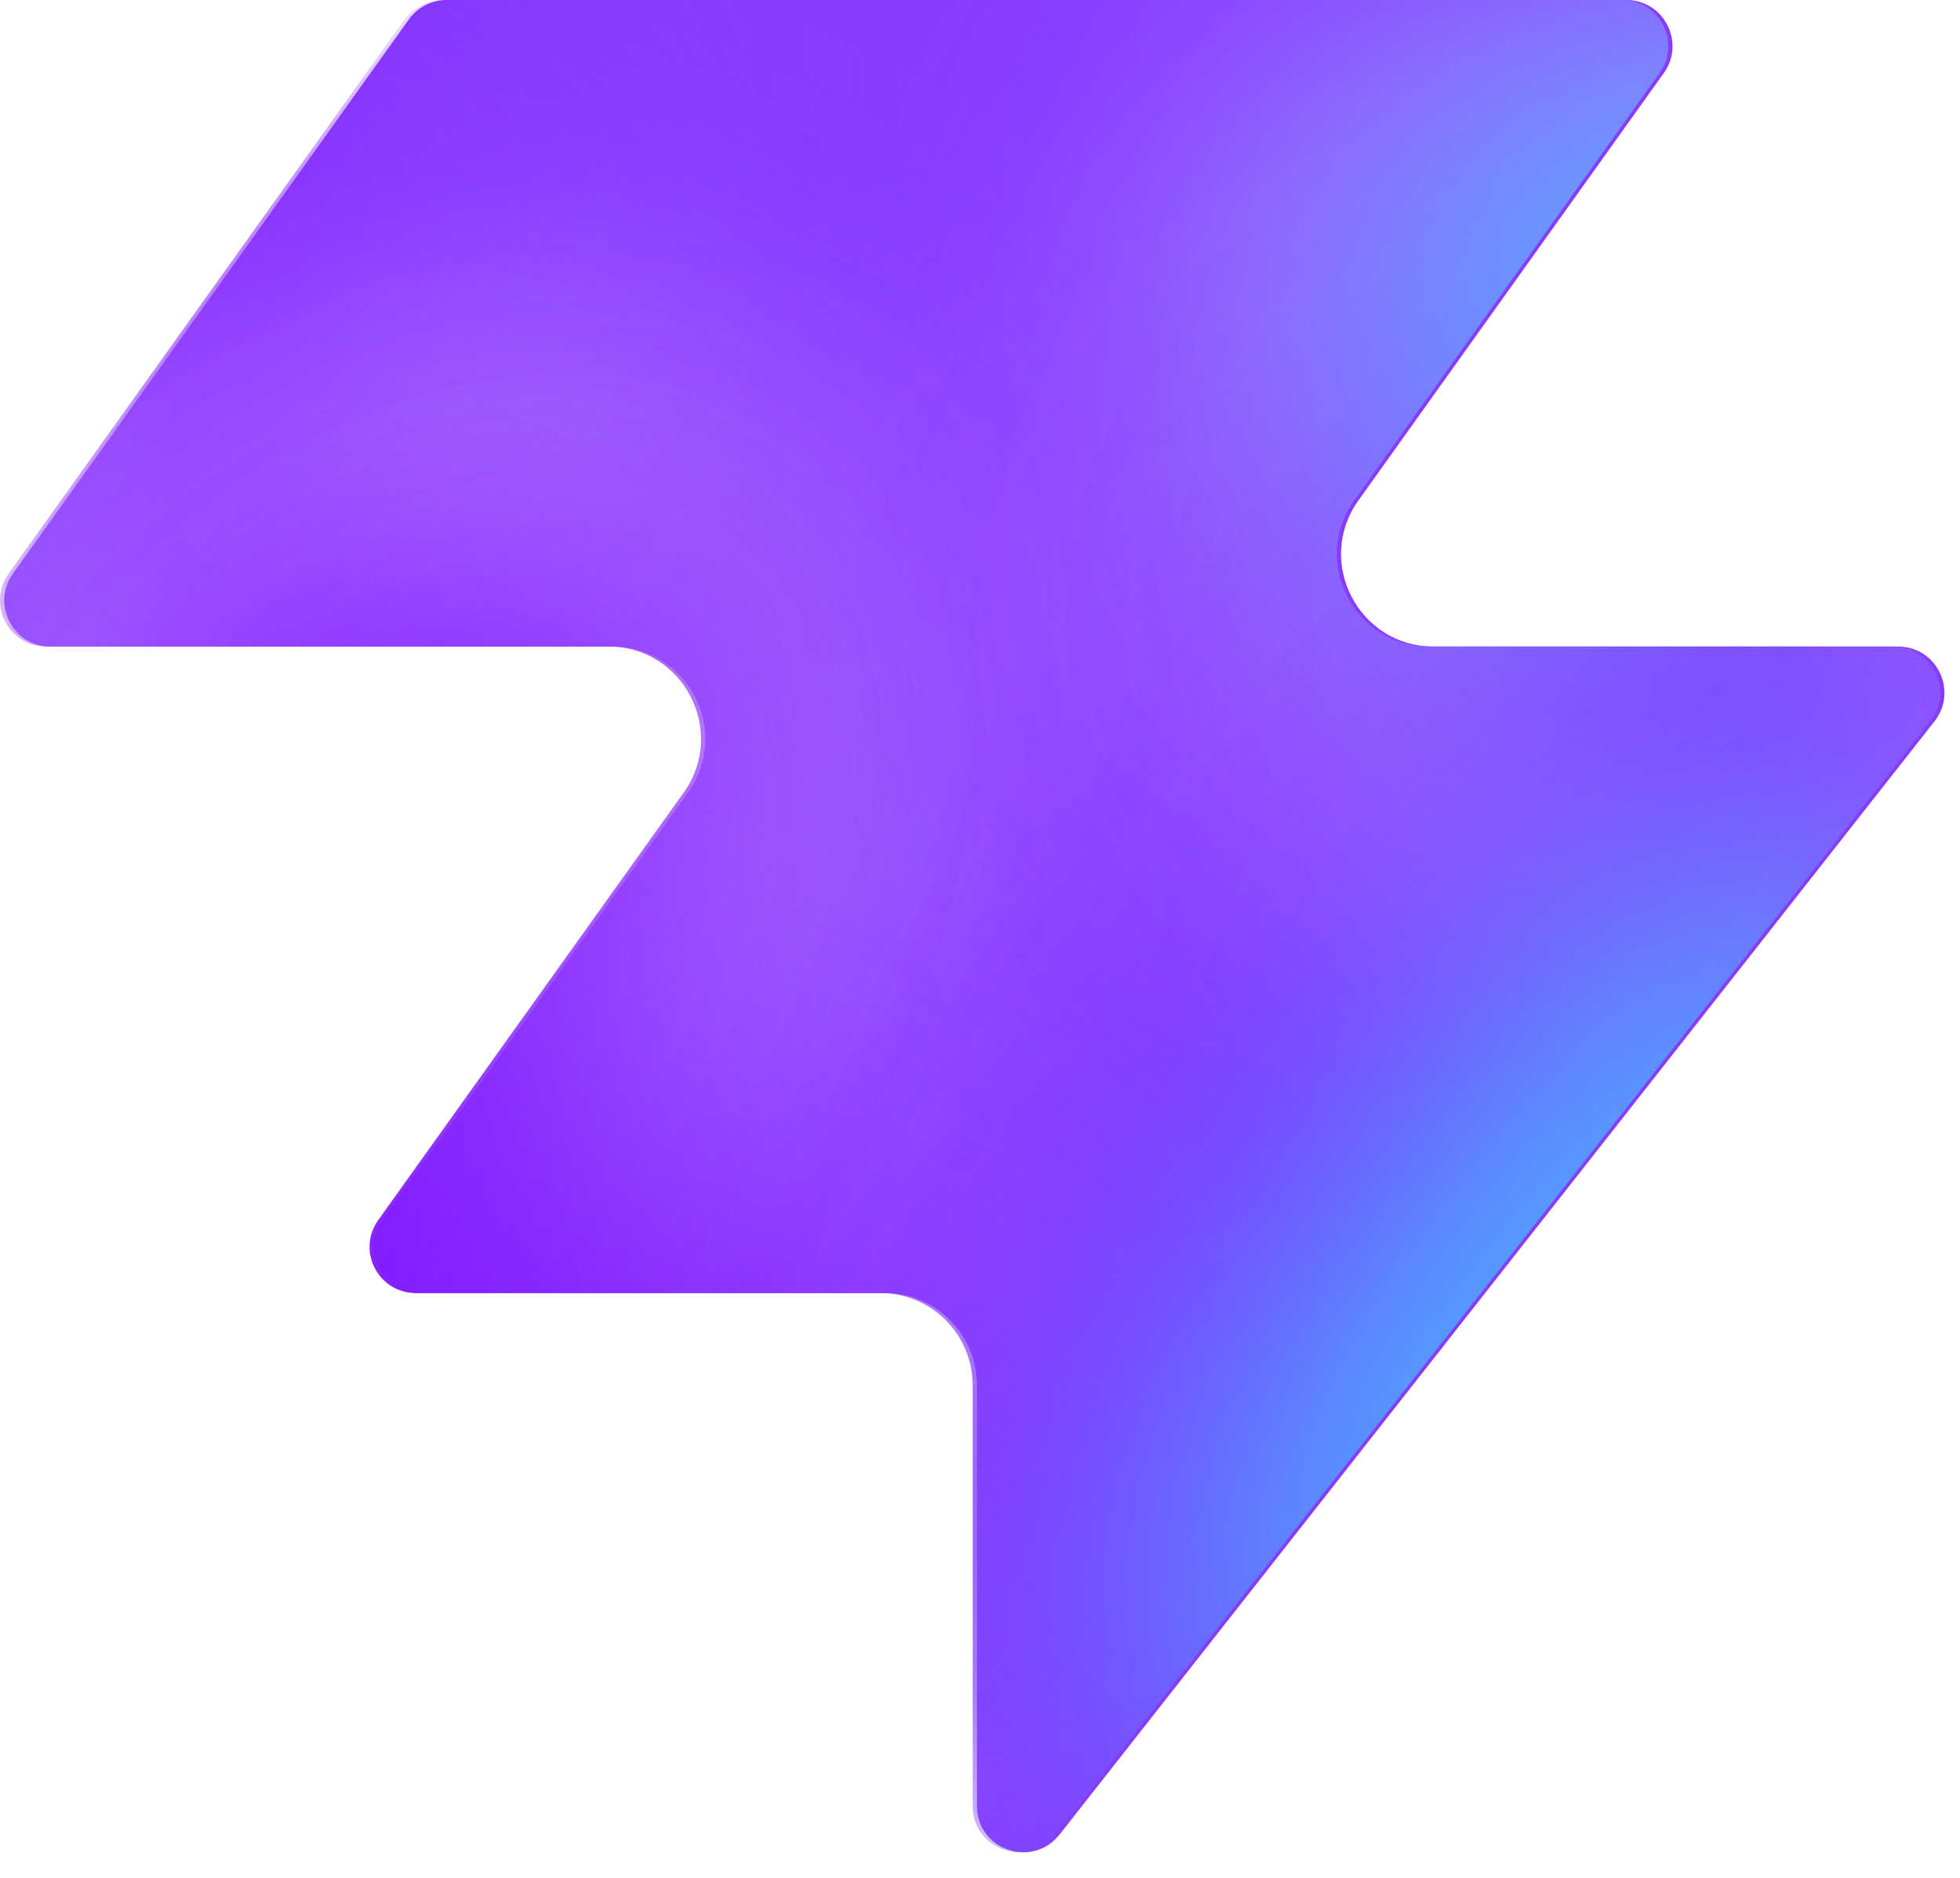
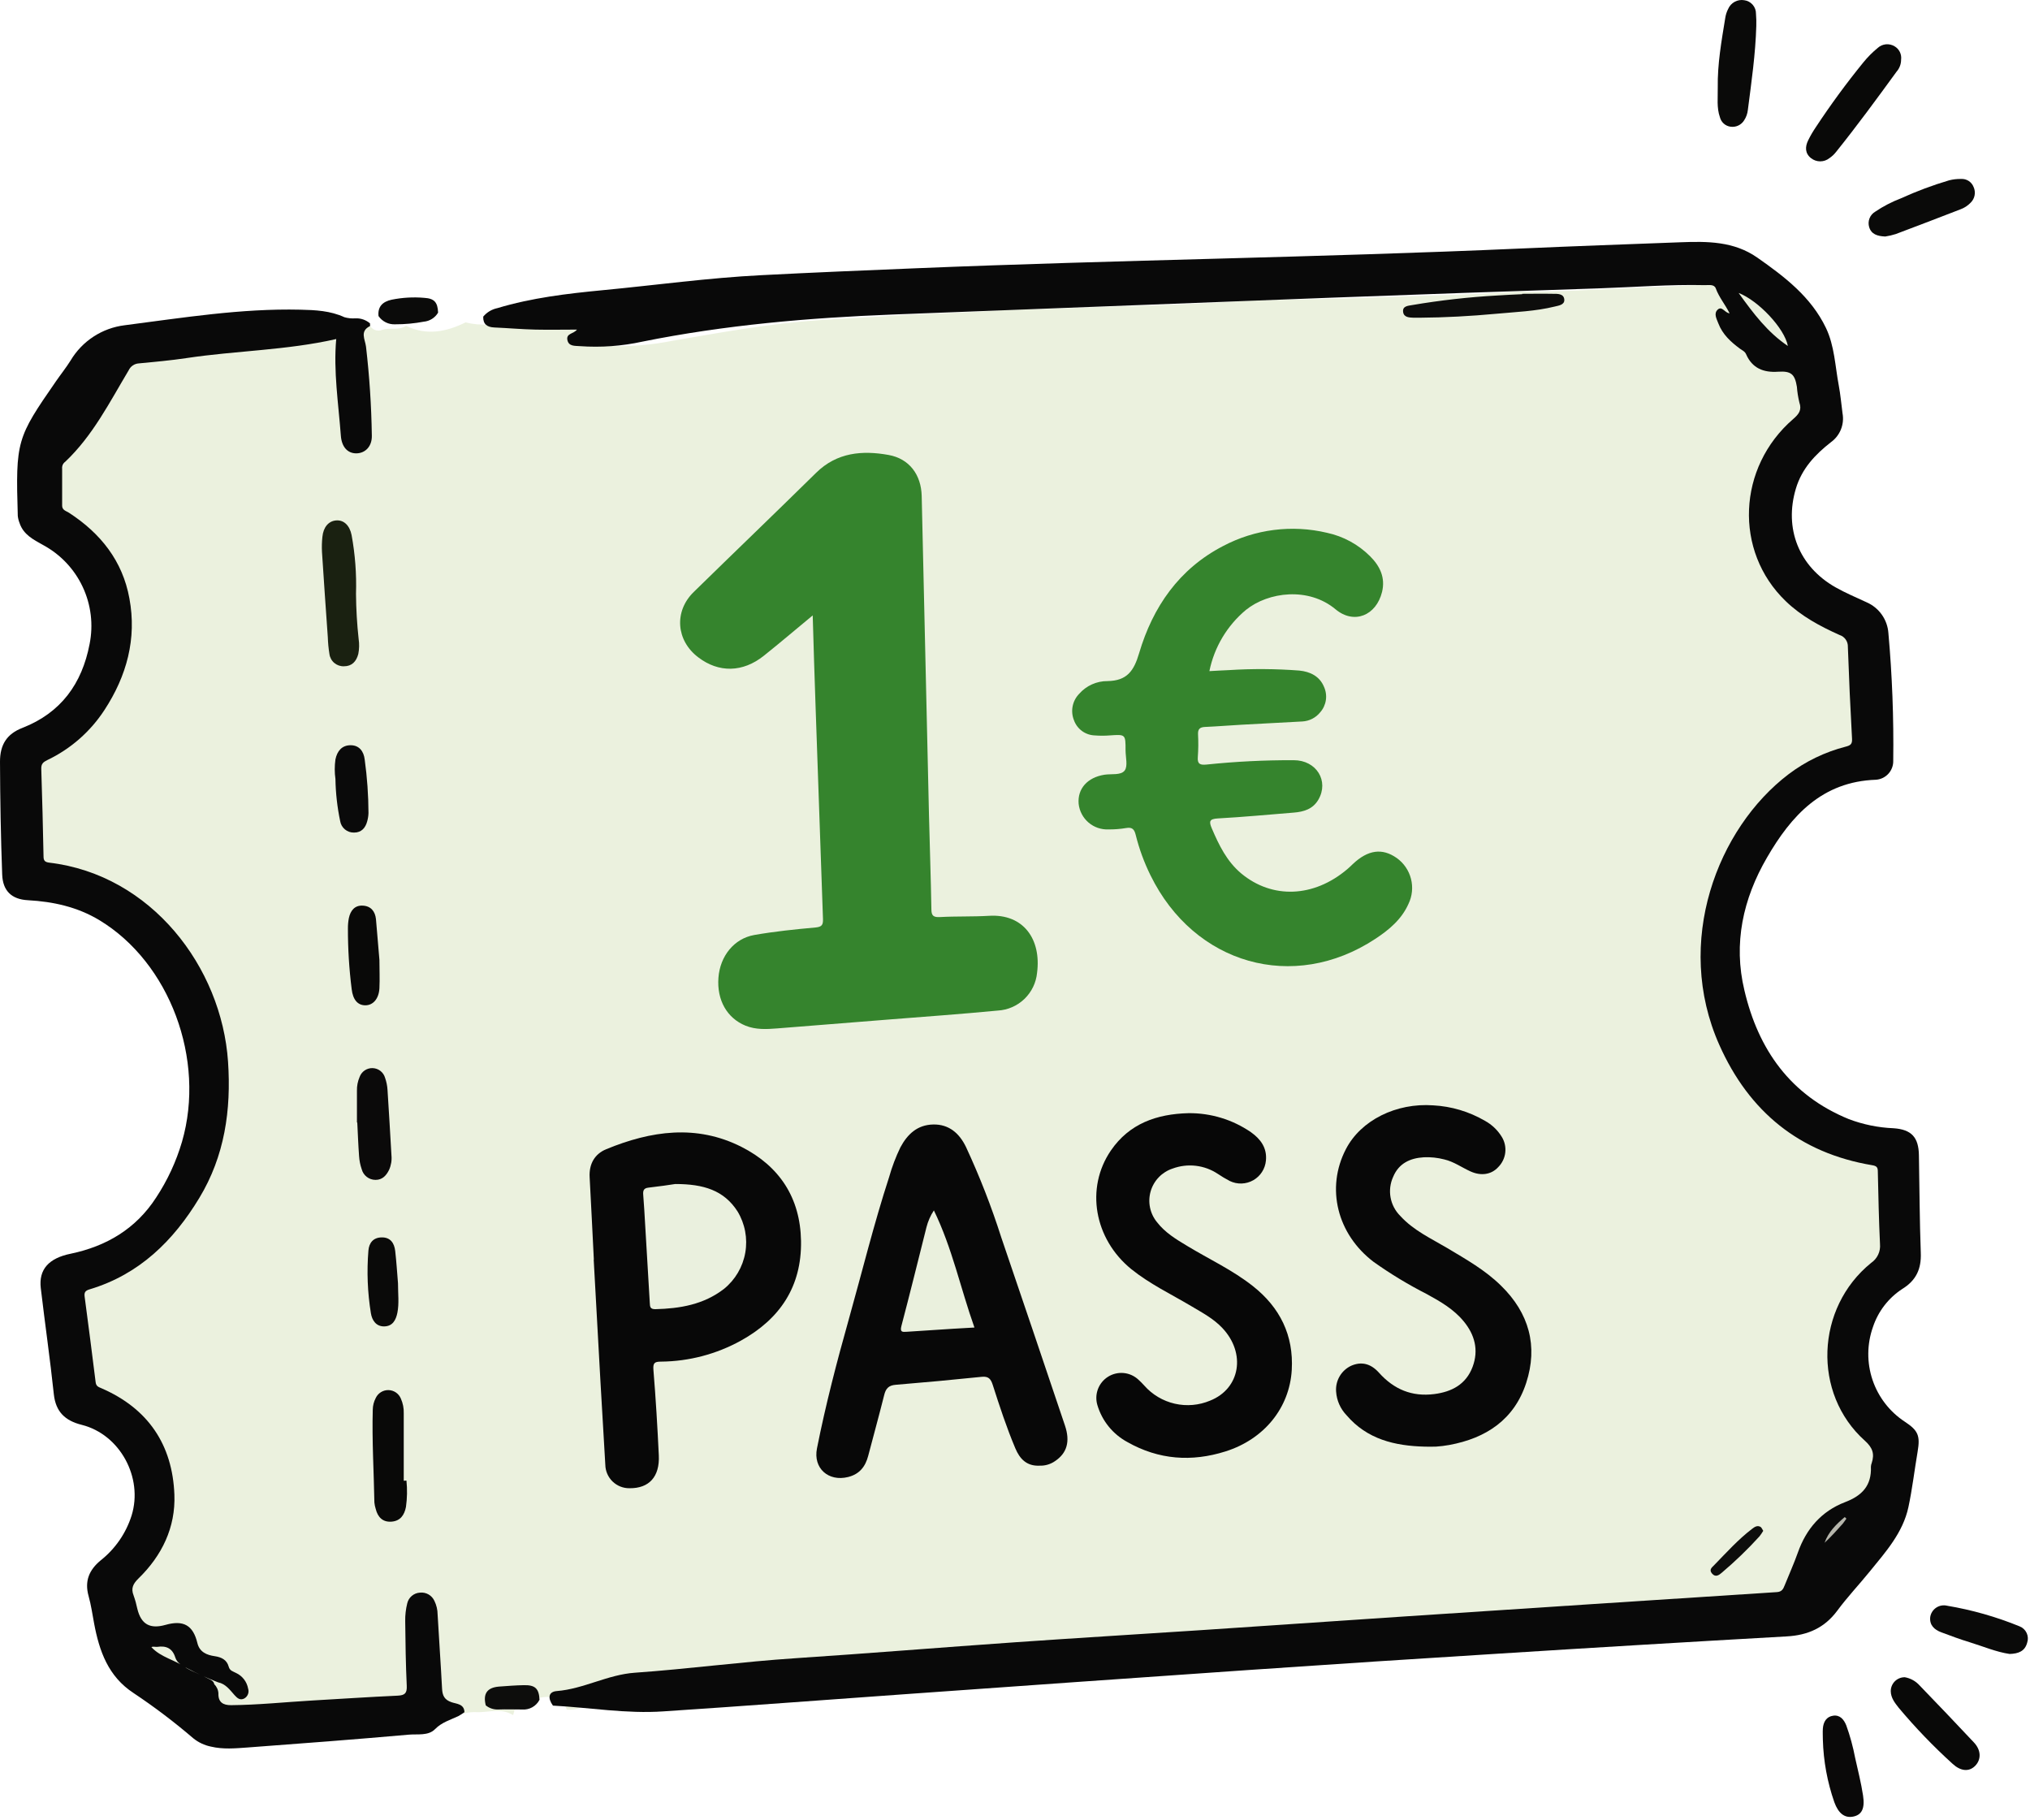
- <svg xmlns="http://www.w3.org/2000/svg" width="48" height="46" fill="none" viewBox="0 0 48 46">
-   <path fill="#863bff" d="M25.946 44.938c-.664.845-2.021.375-2.021-.698V33.937a2.26 2.26 0 0 0-2.262-2.262H10.287c-.92 0-1.456-1.04-.92-1.788l7.48-10.471c1.07-1.497 0-3.578-1.842-3.578H1.237c-.92 0-1.456-1.04-.92-1.788L10.013.474c.214-.297.556-.474.92-.474h28.894c.92 0 1.456 1.04.92 1.788l-7.48 10.471c-1.07 1.498 0 3.579 1.842 3.579h11.377c.943 0 1.473 1.088.89 1.83L25.947 44.94z" style="fill:#863bff;fill:color(display-p3 .525 .23 1);fill-opacity:1" />
-   <mask id="a" width="48" height="46" x="0" y="0" maskUnits="userSpaceOnUse" style="mask-type:alpha">
-     <path fill="#000" d="M25.842 44.938c-.664.844-2.021.375-2.021-.698V33.937a2.26 2.26 0 0 0-2.262-2.262H10.183c-.92 0-1.456-1.04-.92-1.788l7.48-10.471c1.07-1.498 0-3.579-1.842-3.579H1.133c-.92 0-1.456-1.04-.92-1.787L9.91.473c.214-.297.556-.474.92-.474h28.894c.92 0 1.456 1.04.92 1.788l-7.48 10.471c-1.07 1.498 0 3.578 1.842 3.578h11.377c.943 0 1.473 1.088.89 1.832L25.843 44.94z" style="fill:#000;fill-opacity:1" />
-   </mask>
-   <g mask="url(#a)">
-     <g filter="url(#b)">
-       <ellipse cx="5.508" cy="14.704" fill="#ede6ff" rx="5.508" ry="14.704" style="fill:#ede6ff;fill:color(display-p3 .927 .903 1);fill-opacity:1" transform="matrix(.00324 1 1 -.00324 -4.47 31.516)" />
-     </g>
-     <g filter="url(#c)">
-       <ellipse cx="10.399" cy="29.851" fill="#ede6ff" rx="10.399" ry="29.851" style="fill:#ede6ff;fill:color(display-p3 .927 .903 1);fill-opacity:1" transform="matrix(.00324 1 1 -.00324 -39.328 7.883)" />
-     </g>
-     <g filter="url(#d)">
-       <ellipse cx="5.508" cy="30.487" fill="#7e14ff" rx="5.508" ry="30.487" style="fill:#7e14ff;fill:color(display-p3 .492 .077 1);fill-opacity:1" transform="rotate(89.814 -25.913 -14.639)scale(1 -1)" />
-     </g>
-     <g filter="url(#e)">
-       <ellipse cx="5.508" cy="30.599" fill="#7e14ff" rx="5.508" ry="30.599" style="fill:#7e14ff;fill:color(display-p3 .492 .077 1);fill-opacity:1" transform="rotate(89.814 -32.644 -3.334)scale(1 -1)" />
-     </g>
-     <g filter="url(#f)">
-       <ellipse cx="5.508" cy="30.599" fill="#7e14ff" rx="5.508" ry="30.599" style="fill:#7e14ff;fill:color(display-p3 .492 .077 1);fill-opacity:1" transform="matrix(.00324 1 1 -.00324 -34.34 30.47)" />
-     </g>
-     <g filter="url(#g)">
-       <ellipse cx="14.072" cy="22.078" fill="#ede6ff" rx="14.072" ry="22.078" style="fill:#ede6ff;fill:color(display-p3 .927 .903 1);fill-opacity:1" transform="rotate(93.35 24.506 48.493)scale(-1 1)" />
-     </g>
-     <g filter="url(#h)">
-       <ellipse cx="3.47" cy="21.501" fill="#7e14ff" rx="3.47" ry="21.501" style="fill:#7e14ff;fill:color(display-p3 .492 .077 1);fill-opacity:1" transform="rotate(89.009 28.708 47.59)scale(-1 1)" />
-     </g>
-     <g filter="url(#i)">
-       <ellipse cx="3.47" cy="21.501" fill="#7e14ff" rx="3.47" ry="21.501" style="fill:#7e14ff;fill:color(display-p3 .492 .077 1);fill-opacity:1" transform="rotate(89.009 28.708 47.59)scale(-1 1)" />
-     </g>
-     <g filter="url(#j)">
-       <ellipse cx=".387" cy="8.972" fill="#7e14ff" rx="4.407" ry="29.108" style="fill:#7e14ff;fill:color(display-p3 .492 .077 1);fill-opacity:1" transform="rotate(39.51 .387 8.972)" />
-     </g>
-     <g filter="url(#k)">
-       <ellipse cx="47.523" cy="-6.092" fill="#7e14ff" rx="4.407" ry="29.108" style="fill:#7e14ff;fill:color(display-p3 .492 .077 1);fill-opacity:1" transform="rotate(37.892 47.523 -6.092)" />
-     </g>
-     <g filter="url(#l)">
-       <ellipse cx="41.412" cy="6.333" fill="#47bfff" rx="5.971" ry="9.665" style="fill:#47bfff;fill:color(display-p3 .28 .748 1);fill-opacity:1" transform="rotate(37.892 41.412 6.333)" />
-     </g>
-     <g filter="url(#m)">
-       <ellipse cx="-1.879" cy="38.332" fill="#7e14ff" rx="4.407" ry="29.108" style="fill:#7e14ff;fill:color(display-p3 .492 .077 1);fill-opacity:1" transform="rotate(37.892 -1.88 38.332)" />
-     </g>
-     <g filter="url(#n)">
-       <ellipse cx="-1.879" cy="38.332" fill="#7e14ff" rx="4.407" ry="29.108" style="fill:#7e14ff;fill:color(display-p3 .492 .077 1);fill-opacity:1" transform="rotate(37.892 -1.88 38.332)" />
-     </g>
-     <g filter="url(#o)">
-       <ellipse cx="35.651" cy="29.907" fill="#7e14ff" rx="4.407" ry="29.108" style="fill:#7e14ff;fill:color(display-p3 .492 .077 1);fill-opacity:1" transform="rotate(37.892 35.651 29.907)" />
-     </g>
-     <g filter="url(#p)">
-       <ellipse cx="38.418" cy="32.4" fill="#47bfff" rx="5.971" ry="15.297" style="fill:#47bfff;fill:color(display-p3 .28 .748 1);fill-opacity:1" transform="rotate(37.892 38.418 32.4)" />
-     </g>
-   </g>
-   <defs>
-     <filter id="b" width="60.045" height="41.654" x="-19.77" y="16.149" color-interpolation-filters="sRGB" filterUnits="userSpaceOnUse">
-       <feFlood flood-opacity="0" result="BackgroundImageFix" />
-       <feBlend in="SourceGraphic" in2="BackgroundImageFix" result="shape" />
-       <feGaussianBlur result="effect1_foregroundBlur_2002_17158" stdDeviation="7.659" />
-     </filter>
-     <filter id="c" width="90.34" height="51.437" x="-54.613" y="-7.533" color-interpolation-filters="sRGB" filterUnits="userSpaceOnUse">
-       <feFlood flood-opacity="0" result="BackgroundImageFix" />
-       <feBlend in="SourceGraphic" in2="BackgroundImageFix" result="shape" />
-       <feGaussianBlur result="effect1_foregroundBlur_2002_17158" stdDeviation="7.659" />
-     </filter>
-     <filter id="d" width="79.355" height="29.4" x="-49.64" y="2.03" color-interpolation-filters="sRGB" filterUnits="userSpaceOnUse">
-       <feFlood flood-opacity="0" result="BackgroundImageFix" />
-       <feBlend in="SourceGraphic" in2="BackgroundImageFix" result="shape" />
-       <feGaussianBlur result="effect1_foregroundBlur_2002_17158" stdDeviation="4.596" />
-     </filter>
-     <filter id="e" width="79.579" height="29.4" x="-45.045" y="20.029" color-interpolation-filters="sRGB" filterUnits="userSpaceOnUse">
-       <feFlood flood-opacity="0" result="BackgroundImageFix" />
-       <feBlend in="SourceGraphic" in2="BackgroundImageFix" result="shape" />
-       <feGaussianBlur result="effect1_foregroundBlur_2002_17158" stdDeviation="4.596" />
-     </filter>
-     <filter id="f" width="79.579" height="29.4" x="-43.513" y="21.178" color-interpolation-filters="sRGB" filterUnits="userSpaceOnUse">
-       <feFlood flood-opacity="0" result="BackgroundImageFix" />
-       <feBlend in="SourceGraphic" in2="BackgroundImageFix" result="shape" />
-       <feGaussianBlur result="effect1_foregroundBlur_2002_17158" stdDeviation="4.596" />
-     </filter>
-     <filter id="g" width="74.749" height="58.852" x="15.756" y="-17.901" color-interpolation-filters="sRGB" filterUnits="userSpaceOnUse">
-       <feFlood flood-opacity="0" result="BackgroundImageFix" />
-       <feBlend in="SourceGraphic" in2="BackgroundImageFix" result="shape" />
-       <feGaussianBlur result="effect1_foregroundBlur_2002_17158" stdDeviation="7.659" />
-     </filter>
-     <filter id="h" width="61.377" height="25.362" x="23.548" y="2.284" color-interpolation-filters="sRGB" filterUnits="userSpaceOnUse">
-       <feFlood flood-opacity="0" result="BackgroundImageFix" />
-       <feBlend in="SourceGraphic" in2="BackgroundImageFix" result="shape" />
-       <feGaussianBlur result="effect1_foregroundBlur_2002_17158" stdDeviation="4.596" />
-     </filter>
-     <filter id="i" width="61.377" height="25.362" x="23.548" y="2.284" color-interpolation-filters="sRGB" filterUnits="userSpaceOnUse">
-       <feFlood flood-opacity="0" result="BackgroundImageFix" />
-       <feBlend in="SourceGraphic" in2="BackgroundImageFix" result="shape" />
-       <feGaussianBlur result="effect1_foregroundBlur_2002_17158" stdDeviation="4.596" />
-     </filter>
-     <filter id="j" width="56.045" height="63.649" x="-27.636" y="-22.853" color-interpolation-filters="sRGB" filterUnits="userSpaceOnUse">
-       <feFlood flood-opacity="0" result="BackgroundImageFix" />
-       <feBlend in="SourceGraphic" in2="BackgroundImageFix" result="shape" />
-       <feGaussianBlur result="effect1_foregroundBlur_2002_17158" stdDeviation="4.596" />
-     </filter>
-     <filter id="k" width="54.814" height="64.646" x="20.116" y="-38.415" color-interpolation-filters="sRGB" filterUnits="userSpaceOnUse">
-       <feFlood flood-opacity="0" result="BackgroundImageFix" />
-       <feBlend in="SourceGraphic" in2="BackgroundImageFix" result="shape" />
-       <feGaussianBlur result="effect1_foregroundBlur_2002_17158" stdDeviation="4.596" />
-     </filter>
-     <filter id="l" width="33.541" height="35.313" x="24.641" y="-11.323" color-interpolation-filters="sRGB" filterUnits="userSpaceOnUse">
-       <feFlood flood-opacity="0" result="BackgroundImageFix" />
-       <feBlend in="SourceGraphic" in2="BackgroundImageFix" result="shape" />
-       <feGaussianBlur result="effect1_foregroundBlur_2002_17158" stdDeviation="4.596" />
-     </filter>
-     <filter id="m" width="54.814" height="64.646" x="-29.286" y="6.009" color-interpolation-filters="sRGB" filterUnits="userSpaceOnUse">
-       <feFlood flood-opacity="0" result="BackgroundImageFix" />
-       <feBlend in="SourceGraphic" in2="BackgroundImageFix" result="shape" />
-       <feGaussianBlur result="effect1_foregroundBlur_2002_17158" stdDeviation="4.596" />
-     </filter>
-     <filter id="n" width="54.814" height="64.646" x="-29.286" y="6.009" color-interpolation-filters="sRGB" filterUnits="userSpaceOnUse">
-       <feFlood flood-opacity="0" result="BackgroundImageFix" />
-       <feBlend in="SourceGraphic" in2="BackgroundImageFix" result="shape" />
-       <feGaussianBlur result="effect1_foregroundBlur_2002_17158" stdDeviation="4.596" />
-     </filter>
-     <filter id="o" width="54.814" height="64.646" x="8.244" y="-2.416" color-interpolation-filters="sRGB" filterUnits="userSpaceOnUse">
-       <feFlood flood-opacity="0" result="BackgroundImageFix" />
-       <feBlend in="SourceGraphic" in2="BackgroundImageFix" result="shape" />
-       <feGaussianBlur result="effect1_foregroundBlur_2002_17158" stdDeviation="4.596" />
-     </filter>
-     <filter id="p" width="39.409" height="43.623" x="18.713" y="10.588" color-interpolation-filters="sRGB" filterUnits="userSpaceOnUse">
-       <feFlood flood-opacity="0" result="BackgroundImageFix" />
-       <feBlend in="SourceGraphic" in2="BackgroundImageFix" result="shape" />
-       <feGaussianBlur result="effect1_foregroundBlur_2002_17158" stdDeviation="4.596" />
-     </filter>
-   </defs>
+ <svg xmlns="http://www.w3.org/2000/svg" width="540" height="484" viewBox="0 0 540 484" fill="none">
+   <path d="M135.86 84.825C132.072 86.454 127.85 86.775 123.86 85.734C118.71 88.294 113.42 89.314 108.01 86.644C106.05 88.025 103.67 87.004 101.57 87.764C100.949 87.996 100.263 87.982 99.653 87.723C99.043 87.464 98.555 86.982 98.29 86.374C96.88 87.314 95.54 88.374 96.02 90.374C97.87 98.204 97.19 106.285 98.19 114.205C98.276 115.203 98.15 116.208 97.82 117.155C97.32 118.815 96.37 119.985 94.48 119.985C92.43 119.955 91.61 118.545 91.24 116.785C91.042 115.551 90.938 114.304 90.93 113.055C90.49 106.095 89.14 99.154 89.83 92.154C90.01 90.284 89.39 89.745 87.47 90.154C85.057 90.797 82.609 91.305 80.14 91.674C74.26 92.254 68.38 92.784 62.51 93.424C54.4 94.325 46.33 95.534 38.19 96.144C37.118 96.179 36.075 96.497 35.167 97.066C34.259 97.636 33.518 98.436 33.02 99.385C29.21 105.625 26.11 112.455 21.02 117.745C16.81 122.165 15.01 126.745 15.66 132.745C15.682 133.764 15.952 134.764 16.447 135.656C16.941 136.548 17.646 137.306 18.5 137.865C30.24 145.825 35.76 156.785 33.76 171.025C31.89 184.385 25.2 194.675 13.29 201.275C12.314 201.711 11.495 202.435 10.943 203.35C10.39 204.266 10.131 205.328 10.2 206.395C10.16 213.395 11.1 220.395 10.76 227.395C10.67 229.465 11.67 230.315 13.67 230.575C20.571 231.406 27.192 233.8 33.03 237.575C51.98 249.965 60.25 268.075 60.12 290.195C60.244 300.696 57.282 311.002 51.6 319.835C44.87 330.145 36.42 338.385 24.47 342.375C22.04 343.195 21.48 344.025 21.86 346.685C22.69 352.285 23.52 357.905 23.97 363.535C24.29 367.525 25.73 369.785 29.45 371.685C40.14 377.135 45.25 386.525 45.58 398.265C45.81 406.365 42.24 413.295 36.7 419.115C34.94 420.965 33.81 422.695 34.81 425.305C35.63 427.465 35.57 429.915 36.92 431.915C37.124 432.184 37.407 432.383 37.73 432.485C39.77 433.165 39.13 441.885 41.42 441.145C45.48 439.825 43.92 444.645 47.42 445.145C47.42 445.145 50.77 444.825 51.92 445.145C55.322 446.143 60.047 443.195 62.31 445.925C62.625 446.185 62.96 446.423 63.31 446.635C63.775 446.993 64.162 447.442 64.45 447.955C65.05 448.945 65.58 450.025 64.45 450.885C63.32 451.745 62.63 450.625 62.02 449.885C60.87 448.495 59.42 446.645 57.42 446.645C57.128 446.667 54.618 445.429 54.42 445.645C54.221 445.86 56.609 448.192 56.61 448.485C57.85 454.105 58.25 454.425 63.85 454.485C66.61 454.515 69.33 454.215 72.07 454.025C83.18 453.255 94.31 452.675 105.42 451.955C107.96 451.795 108.58 451.295 108.58 448.795C108.58 443.975 108.96 439.135 108.26 434.335C108.065 432.09 108.264 429.83 108.85 427.655C108.939 426.94 109.265 426.275 109.776 425.768C110.288 425.26 110.954 424.939 111.67 424.855C113.32 424.675 114.22 425.855 114.88 427.165C115.49 428.543 115.751 430.051 115.64 431.555C115.6 436.225 116.63 440.885 116.36 445.485C116 451.065 118.68 453.925 123.36 455.725C124.604 455.41 125.89 455.295 127.17 455.385C130.27 455.375 133.49 454.265 136.49 456.165C137.6 452.255 137.6 452.255 141.74 451.825C142.48 451.745 143.2 451.575 143.93 451.465C146.96 450.985 149.5 451.535 150.79 454.715C152.001 454.798 153.216 454.631 154.36 454.225C154.19 451.785 155.57 450.915 157.77 450.625C160.19 450.452 162.561 449.849 164.77 448.845C166.795 447.847 168.971 447.191 171.21 446.905C176.6 446.085 182.14 445.815 187.6 445.195C195.62 444.275 203.64 443.395 211.7 442.895C216.93 442.575 222.18 442.335 227.38 441.745C235.58 440.795 243.81 440.585 252.03 440.005C259.99 439.445 267.92 438.835 275.92 438.265C284.3 437.675 292.69 437.115 301.06 436.465C307.49 435.965 314.02 435.705 320.49 435.305C329.71 434.755 338.92 434.185 348.13 433.445C353.85 432.985 359.576 432.591 365.31 432.265C372.03 431.875 378.75 431.355 385.47 430.945C391.45 430.585 397.4 430.265 403.4 429.775C412.106 429.055 420.82 428.468 429.54 428.015C436.27 427.665 442.99 427.195 449.71 426.805C459.26 426.265 468.79 425.335 478.35 424.975C479.351 425.024 480.342 424.746 481.171 424.184C482.001 423.621 482.626 422.803 482.95 421.855C484.12 418.915 485.36 415.995 486.49 413.045C488.55 407.635 492 403.325 497.4 401.325C503.32 399.075 505.91 395.075 506.04 388.895C506.12 386.705 505.82 385.165 504.12 383.645C500.935 380.871 498.391 377.438 496.665 373.584C494.938 369.73 494.07 365.547 494.12 361.325C494.09 351.385 498.3 343.295 505.72 336.855C506.484 336.227 507.096 335.436 507.512 334.539C507.927 333.642 508.135 332.663 508.12 331.675C508.31 325.415 507.63 319.195 507.56 312.955C507.6 312.581 507.563 312.202 507.453 311.843C507.342 311.483 507.16 311.15 506.917 310.863C506.674 310.576 506.375 310.341 506.039 310.173C505.702 310.005 505.335 309.907 504.96 309.885C502.901 309.569 500.864 309.129 498.86 308.565C471.99 300.365 457.73 273.965 460.92 247.455C462.058 238.494 465.147 229.892 469.97 222.255C476.43 211.805 485.1 204.145 496.97 200.435C500.34 199.325 500.72 198.965 500.58 195.435C500.273 187.795 499.94 180.148 499.58 172.495C499.551 171.742 499.303 171.015 498.865 170.402C498.428 169.789 497.822 169.317 497.12 169.045C494.183 167.654 491.323 166.108 488.55 164.415C470.05 152.605 468.49 129.735 482.55 115.155C486.35 111.215 487.29 107.755 486 102.835C485.39 100.545 484.33 99.365 482.1 98.984C481.278 98.878 480.449 98.831 479.62 98.844C476.67 98.784 474.23 97.844 472.67 95.195C471.864 94.041 478.554 95.478 477.42 94.645C475.59 93.095 477.29 91.495 476.42 89.145C477.37 89.325 469.9 83.445 469.74 82.645C469.391 80.536 466.108 79.073 464.47 77.701C462.832 76.328 460.757 75.588 458.62 75.615C453.62 75.624 448.62 76.004 443.62 76.184C432.07 76.564 420.53 77.404 408.96 77.564C406.71 77.635 404.46 77.475 402.22 77.635C391.3 78.415 380.3 78.555 369.3 78.954C360.74 79.264 352.17 79.575 343.59 79.704L343.563 79.705C338.762 79.775 333.931 79.845 329.13 80.154C318.67 80.814 308.19 81.215 297.72 81.475C290.89 81.644 284.07 81.995 277.26 82.204C272.86 82.344 268.43 82.325 264.04 82.654C255.12 83.314 246.12 83.325 237.12 83.975C230.58 84.445 224 84.725 217.45 85.184C204.47 86.085 191.69 88.434 178.89 90.635C173.411 91.73 167.825 92.2 162.24 92.034C161.26 92.034 160 92.034 159.64 91.034C159.28 90.034 160.6 89.865 161.07 89.245C161.227 89.035 161.358 88.806 161.46 88.564C160.67 87.404 159.42 87.624 158.3 87.624C154.3 87.564 150.3 87.904 146.3 87.504C142.74 87.144 138.66 88.275 135.86 84.825Z" fill="#EBF1DE" />
+   <path d="M98.42 86.004C98.42 86.254 98.48 86.674 98.42 86.725C95.65 88.094 97.11 90.225 97.36 92.184C98.276 100.037 98.794 107.93 98.91 115.835C98.99 118.745 97.15 120.545 94.81 120.575C92.47 120.605 90.89 118.865 90.67 115.895C90.03 107.295 88.67 98.715 89.44 90.174C76.26 93.174 62.78 93.255 49.55 95.245C45.36 95.875 41.12 96.245 36.9 96.654C36.332 96.692 35.784 96.881 35.314 97.203C34.844 97.525 34.47 97.968 34.23 98.484C29.16 106.965 24.69 115.875 17.36 122.805C17.124 122.973 16.928 123.191 16.784 123.443C16.641 123.695 16.554 123.976 16.53 124.265C16.53 127.675 16.53 131.095 16.53 134.505C16.53 135.685 17.61 135.905 18.33 136.365C26.76 141.825 32.61 149.195 34.42 159.145C36.42 169.875 33.71 179.765 27.8 188.815C24.055 194.571 18.796 199.183 12.6 202.145C11.5 202.685 10.93 203.145 10.98 204.515C11.24 212.255 11.42 219.995 11.58 227.745C11.58 228.865 11.9 229.285 13.1 229.435C40.24 232.645 58.95 257.195 60.66 282.365C61.53 295.225 59.76 307.465 53.03 318.595C46.13 330.025 37.03 338.975 23.82 342.925C22.68 343.265 22.37 343.735 22.51 344.835C23.51 352.425 24.51 360.005 25.44 367.605C25.57 368.735 26.23 368.895 26.98 369.225C39.38 374.595 45.89 384.225 46.39 397.535C46.72 406.235 43.09 413.725 36.85 419.805C35.44 421.185 34.77 422.415 35.54 424.335C35.955 425.504 36.289 426.7 36.54 427.915C37.54 432.005 39.89 433.335 44.05 432.155C48.8 430.815 51.36 432.255 52.5 436.975C53.09 439.425 55.03 440.185 57.11 440.485C58.96 440.755 60.35 441.485 60.83 443.255C61.13 444.405 62.04 444.535 62.78 444.945C63.612 445.328 64.339 445.906 64.9 446.63C65.46 447.354 65.838 448.203 66 449.105C66.16 449.59 66.148 450.115 65.966 450.592C65.784 451.07 65.443 451.47 65 451.725C63.86 452.335 63.1 451.625 62.41 450.865C61.14 449.455 60.06 447.865 58 447.435C55.216 446.363 52.498 445.128 49.86 443.735C48.52 443.045 47.11 442.365 46.62 440.805C45.86 438.375 44.19 437.655 41.84 438.005C41.35 438.075 40.84 437.825 40.27 438.075C42.85 440.885 46.7 441.485 49.6 443.655C51.43 444.715 53.44 445.385 55.29 446.395C55.99 446.785 56.84 446.985 57 447.955C57.661 448.596 58.054 449.465 58.1 450.385C58.02 452.715 59.32 453.535 61.48 453.515C68.63 453.455 75.75 452.705 82.89 452.285C90.52 451.845 98.15 451.335 105.79 450.985C107.71 450.895 108.29 450.315 108.2 448.365C107.93 442.635 107.85 436.895 107.79 431.155C107.766 429.578 107.944 428.005 108.32 426.475C108.493 425.689 108.918 424.982 109.53 424.46C110.142 423.939 110.907 423.631 111.71 423.585C112.506 423.498 113.308 423.667 114.002 424.066C114.695 424.465 115.244 425.074 115.57 425.805C116.114 426.927 116.401 428.157 116.41 429.405C116.78 435.965 117.25 442.515 117.59 449.075C117.68 450.915 118.18 452.075 120.12 452.735C121.41 453.185 123.49 453.155 123.55 455.385C123.021 455.775 122.467 456.129 121.89 456.445C119.77 457.445 117.5 458.075 115.72 459.895C113.94 461.715 111.12 461.155 108.8 461.355C94.46 462.625 80.11 463.715 65.8 464.775C62.58 465.005 59.33 465.305 56.11 464.535C54.396 464.188 52.791 463.433 51.43 462.335C46.374 458.002 41.061 453.978 35.52 450.285C28.78 445.875 26.42 439.145 25.04 431.805C24.58 429.355 24.23 426.865 23.56 424.475C22.45 420.475 23.73 417.525 26.79 414.995C30.662 411.93 33.526 407.774 35.01 403.065C38.12 393.015 31.95 381.515 21.73 378.955C17.32 377.855 14.83 375.495 14.32 370.835C13.32 361.415 11.96 352.025 10.85 342.615C10.26 337.615 12.98 334.615 18.85 333.435C28.36 331.435 36.16 326.805 41.53 318.515C44.553 313.928 46.876 308.916 48.42 303.645C54.75 281.755 45.14 256.015 26.42 244.725C20.55 241.195 14.13 239.795 7.42 239.425C3.05 239.195 0.73 236.895 0.58 232.575C0.21 222.575 0.04 212.575 0 202.575C0 198.075 1.79 195.195 6 193.575C16.21 189.575 21.81 181.845 23.83 171.305C24.867 166.159 24.221 160.817 21.986 156.067C19.751 151.318 16.046 147.415 11.42 144.935C8.86 143.505 6.23 142.185 5.21 139.125C4.964 138.513 4.802 137.87 4.73 137.215C4.14 117.215 4.43 116.515 14.89 101.405C16.17 99.555 17.58 97.794 18.77 95.894C20.293 93.333 22.382 91.154 24.879 89.526C27.375 87.898 30.212 86.865 33.17 86.504C48.68 84.504 64.17 81.995 79.89 82.365C83.89 82.454 87.89 82.644 91.61 84.365C92.568 84.639 93.567 84.741 94.56 84.665C95.97 84.606 97.35 85.085 98.42 86.004Z" fill="#090909" />
+   <path d="M505.71 15.874C505.713 17.046 505.286 18.177 504.51 19.055C499.27 26.255 494.01 33.434 488.44 40.374C487.933 41.03 487.326 41.6 486.64 42.065C485.944 42.615 485.082 42.915 484.195 42.915C483.307 42.915 482.446 42.615 481.75 42.065C480.14 40.794 480.14 39.065 480.98 37.344C481.565 36.149 482.234 34.996 482.98 33.895C486.933 27.895 491.16 22.131 495.66 16.605C496.813 15.185 498.106 13.885 499.52 12.725C500.118 12.19 500.872 11.861 501.671 11.785C502.47 11.71 503.272 11.892 503.96 12.305C504.573 12.659 505.066 13.188 505.378 13.823C505.689 14.459 505.805 15.173 505.71 15.874Z" fill="#090908" />
+   <path d="M456.94 23.294C456.84 17.024 457.94 10.884 458.94 4.745C459.065 3.925 459.322 3.132 459.7 2.395C460.045 1.581 460.654 0.908 461.429 0.484C462.204 0.059 463.099 -0.092 463.97 0.055C464.85 0.163 465.658 0.595 466.238 1.265C466.818 1.936 467.129 2.798 467.11 3.685C467.197 4.762 467.223 5.844 467.19 6.925C466.98 14.405 465.9 21.805 464.95 29.215C464.847 30.215 464.504 31.175 463.95 32.014C463.574 32.62 463.029 33.102 462.382 33.401C461.735 33.699 461.014 33.802 460.31 33.694C459.649 33.602 459.031 33.315 458.534 32.869C458.037 32.424 457.684 31.841 457.52 31.195C456.61 28.625 456.99 25.945 456.94 23.294Z" fill="#0A0A09" />
+   <path d="M506.69 446.085C508.201 446.346 509.582 447.107 510.61 448.245C515.44 453.245 520.28 458.305 525.05 463.395C527.05 465.485 527.05 468.015 525.39 469.675C523.73 471.335 521.49 471.045 519.39 469.095C514.278 464.462 509.49 459.484 505.06 454.195C504.06 452.915 502.99 451.585 502.96 449.795C502.959 449.305 503.054 448.821 503.242 448.369C503.429 447.917 503.704 447.506 504.051 447.161C504.398 446.816 504.809 446.543 505.263 446.358C505.716 446.174 506.201 446.081 506.69 446.085Z" fill="#090908" />
+   <path d="M501.5 62.904C499.36 62.815 497.79 62.285 497.22 60.414C496.986 59.649 497.016 58.828 497.307 58.082C497.597 57.336 498.13 56.71 498.82 56.304C500.956 54.863 503.251 53.672 505.66 52.755C509.813 50.861 514.094 49.261 518.47 47.965C519.512 47.697 520.585 47.573 521.66 47.594C522.373 47.55 523.082 47.734 523.683 48.121C524.284 48.508 524.745 49.077 525 49.745C525.313 50.432 525.406 51.2 525.266 51.943C525.127 52.686 524.761 53.367 524.22 53.895C523.473 54.686 522.552 55.292 521.53 55.664C515.797 57.885 510.057 60.078 504.31 62.245C503.392 62.538 502.452 62.758 501.5 62.904Z" fill="#0A0A09" />
+   <path d="M534.58 439.895C531.07 439.395 527.58 437.895 523.91 436.765C521.38 436.005 518.91 435.065 516.4 434.135C514.55 433.445 513.22 432.225 513.46 430.065C513.538 429.564 513.72 429.086 513.992 428.659C514.265 428.232 514.623 427.866 515.044 427.584C515.464 427.303 515.939 427.111 516.437 427.021C516.936 426.932 517.447 426.947 517.94 427.065C524.557 428.174 531.03 430.015 537.24 432.555C538.073 432.884 538.746 433.523 539.119 434.337C539.492 435.152 539.535 436.079 539.24 436.925C538.64 439.145 536.96 439.825 534.58 439.895Z" fill="#0A0A09" />
+   <path d="M484.9 462.715C484.9 461.715 484.83 460.715 484.9 459.715C485.04 457.985 485.82 456.575 487.64 456.315C489.46 456.055 490.49 457.315 491.13 458.895C492.145 461.711 492.934 464.603 493.49 467.545C494.23 470.865 495.08 474.185 495.59 477.545C496.13 481.065 495.21 482.705 492.95 483.155C490.69 483.605 489.01 482.265 487.95 479.325C486.085 473.978 485.057 468.375 484.9 462.715Z" fill="#0A0909" />
+   <path d="M116.54 83.144C116.143 83.818 115.591 84.388 114.93 84.807C114.27 85.226 113.519 85.482 112.74 85.555C110.231 86.027 107.683 86.261 105.13 86.254C104.264 86.299 103.402 86.122 102.625 85.738C101.847 85.355 101.181 84.779 100.69 84.064C100.43 81.484 101.86 80.225 104.16 79.715C107.015 79.134 109.938 78.966 112.84 79.215C115.57 79.375 116.42 80.424 116.54 83.144Z" fill="#0B0B0A" />
+   <path d="M129.22 453.574C128.44 450.464 129.57 448.844 132.71 448.574C134.93 448.414 137.15 448.234 139.37 448.194C142.37 448.134 143.37 449.104 143.52 452.074C143.087 452.924 142.41 453.624 141.576 454.085C140.742 454.547 139.789 454.749 138.84 454.664C136.77 454.664 134.7 454.584 132.64 454.664C131.404 454.737 130.186 454.349 129.22 453.574Z" fill="#0D0D0C" />
+   <path d="M216.19 163.675C211.65 167.425 207.48 170.985 203.19 174.405C197.59 178.885 191.19 178.985 185.74 174.825C179.85 170.365 179.25 162.625 184.52 157.465C195.35 146.865 206.3 136.375 217.1 125.745C222.64 120.295 229.4 119.745 236.38 121.005C241.91 122.005 245.04 126.275 245.18 131.905C245.846 160.218 246.493 188.528 247.12 216.835C247.32 225.155 247.62 233.475 247.76 241.835C247.76 243.605 248.35 243.995 250.08 243.905C254.4 243.665 258.74 243.835 263.08 243.575C272.26 243.005 277.03 249.815 275.87 258.735C275.614 261.38 274.419 263.847 272.503 265.688C270.586 267.53 268.074 268.625 265.42 268.775C255.73 269.705 246.01 270.395 236.31 271.165C226.436 271.965 216.563 272.751 206.69 273.525C203.86 273.745 201.04 273.895 198.32 272.795C193.4 270.795 190.66 265.995 191.11 260.045C191.54 254.315 195.24 249.625 200.65 248.675C206.06 247.725 211.52 247.165 216.97 246.675C218.65 246.505 218.97 245.975 218.92 244.395C218.253 225.728 217.603 207.085 216.97 188.465C216.69 180.285 216.42 172.145 216.19 163.675Z" fill="#35842D" />
+   <path d="M321.71 178.495C323.47 178.405 325.19 178.285 326.9 178.225C333.138 177.829 339.397 177.87 345.63 178.345C348.54 178.635 351.03 179.865 352.19 182.655C352.697 183.762 352.873 184.993 352.696 186.198C352.518 187.403 351.995 188.531 351.19 189.445C350.612 190.163 349.89 190.751 349.07 191.172C348.25 191.592 347.35 191.835 346.43 191.885C341.03 192.195 335.62 192.455 330.22 192.755C326.98 192.935 323.74 193.205 320.49 193.345C319.12 193.415 318.62 193.965 318.69 195.345C318.8 197.344 318.78 199.348 318.63 201.345C318.47 203.255 319.3 203.505 320.95 203.345C328.657 202.543 336.401 202.156 344.15 202.185C350.2 202.185 353.58 207.725 350.7 212.685C349.24 215.195 346.81 215.915 344.14 216.125C337.41 216.665 330.69 217.305 323.95 217.675C321.68 217.805 321.57 218.485 322.35 220.315C324.26 224.785 326.35 229.095 330.19 232.315C338.42 239.145 349.47 238.755 358.42 231.145C358.92 230.715 359.42 230.245 359.89 229.785C363.89 226.015 367.68 225.495 371.52 228.185C373.408 229.522 374.76 231.487 375.335 233.729C375.91 235.97 375.671 238.343 374.66 240.425C372.82 244.545 369.47 247.325 365.83 249.715C344.09 264.025 317.69 256.535 306.05 232.815C304.353 229.38 303.032 225.773 302.11 222.055C301.74 220.575 301.19 219.945 299.58 220.225C298.017 220.488 296.434 220.612 294.85 220.595C292.912 220.677 291.015 220.019 289.544 218.754C288.074 217.49 287.139 215.713 286.93 213.785C286.59 209.785 289.24 206.785 293.76 206.055C295.63 205.755 298.17 206.265 299.17 204.935C300.06 203.765 299.42 201.415 299.41 199.595C299.41 195.275 299.41 195.305 295.2 195.595C293.869 195.7 292.531 195.7 291.2 195.595C289.98 195.551 288.801 195.141 287.817 194.419C286.833 193.696 286.088 192.695 285.68 191.545C285.209 190.369 285.088 189.083 285.333 187.84C285.578 186.598 286.178 185.453 287.06 184.545C288.001 183.467 289.164 182.606 290.469 182.019C291.773 181.432 293.189 181.134 294.62 181.145C299.77 181.055 301.62 178.485 303.02 173.715C306.66 161.435 313.62 151.315 325.34 145.235C333.827 140.744 343.657 139.49 353 141.705C357.345 142.64 361.328 144.81 364.47 147.955C367.06 150.535 368.57 153.615 367.64 157.435C366.09 163.715 360.19 166.155 355.27 162.055C348.1 156.055 337.41 157.405 331.44 162.205C326.439 166.37 323.007 172.116 321.71 178.495Z" fill="#35842D" />
+   <path d="M276.56 389.815C273.09 389.985 271.26 387.994 270.08 385.185C267.76 379.685 265.9 374.014 264.08 368.334C263.58 366.774 262.97 365.994 261.15 366.185C253.543 366.971 245.92 367.678 238.28 368.304C236.37 368.454 235.62 369.304 235.19 371.084C233.84 376.474 232.36 381.834 230.95 387.204C230.2 390.074 228.63 392.084 225.6 392.834C220.37 394.134 216.27 390.504 217.32 385.234C219.62 373.664 222.59 362.234 225.79 350.884C229.33 338.274 232.45 325.534 236.51 313.074C237.276 310.355 238.28 307.708 239.51 305.164C241.39 301.654 244.01 299.164 248.25 299.074C252.49 298.984 255.25 301.494 256.97 305.074C260.603 312.892 263.739 320.932 266.36 329.144C272.04 345.811 277.683 362.478 283.29 379.144C284.72 383.374 283.83 386.464 280.68 388.584C279.477 389.432 278.03 389.864 276.56 389.815Z" fill="#080808" />
+   <path d="M157.97 335.035C157.6 327.715 157.25 320.395 156.85 313.085C156.66 309.585 158.18 306.915 161.27 305.645C173.14 300.755 185.27 298.965 197.27 305.045C207.32 310.155 212.89 318.545 213.08 330.045C213.28 342.165 207.48 350.805 197.08 356.565C190.566 360.161 183.26 362.079 175.82 362.145C174.08 362.145 173.67 362.535 173.82 364.385C174.44 371.935 174.89 379.495 175.25 387.065C175.52 392.775 172.66 395.865 167.49 395.815C165.807 395.847 164.181 395.21 162.968 394.043C161.755 392.877 161.054 391.277 161.02 389.595C160.58 382.115 160.13 374.595 159.71 367.155C159.11 356.441 158.517 345.725 157.93 335.005L157.97 335.035Z" fill="#080808" />
+   <path d="M316.15 296.065C322.071 296.003 327.867 297.766 332.75 301.115C335.3 302.925 337.08 305.275 336.75 308.665C336.653 309.746 336.295 310.788 335.707 311.701C335.118 312.614 334.317 313.371 333.372 313.906C332.427 314.441 331.366 314.738 330.28 314.773C329.195 314.808 328.117 314.578 327.14 314.105C326.033 313.532 324.961 312.894 323.93 312.195C322.181 311.034 320.182 310.303 318.097 310.059C316.012 309.816 313.899 310.068 311.93 310.795C310.537 311.251 309.278 312.04 308.26 313.094C307.242 314.148 306.496 315.434 306.088 316.841C305.68 318.248 305.622 319.734 305.918 321.169C306.215 322.604 306.857 323.944 307.79 325.075C309.92 327.835 312.86 329.605 315.79 331.365C321.62 334.895 327.84 337.765 333.24 342.025C340.49 347.735 344.15 355.145 343.62 364.365C343.03 374.445 336.28 382.775 326 386.025C317 388.865 308.24 388.255 299.93 383.555C298.017 382.528 296.326 381.134 294.953 379.452C293.58 377.77 292.553 375.834 291.93 373.755C291.499 372.357 291.542 370.856 292.05 369.485C292.559 368.113 293.506 366.948 294.744 366.169C295.982 365.39 297.442 365.041 298.898 365.176C300.355 365.31 301.726 365.922 302.8 366.915C303.357 367.42 303.888 367.954 304.39 368.515C306.524 370.931 309.363 372.617 312.506 373.335C315.649 374.053 318.938 373.766 321.91 372.515C329.91 369.325 331.51 359.935 325.16 353.205C322.78 350.675 319.75 349.095 316.82 347.345C311.46 344.165 305.82 341.485 300.91 337.525C291.09 329.525 288.65 316.005 295.52 305.975C300.42 298.835 307.7 296.275 316.15 296.065Z" fill="#070707" />
+   <path d="M379.03 384.755C371.03 384.555 363.66 382.815 358.18 376.385C356.557 374.692 355.58 372.484 355.42 370.145C355.305 368.724 355.626 367.302 356.341 366.069C357.056 364.836 358.13 363.851 359.42 363.245C362.07 362.085 364.59 362.585 366.82 365.095C370.82 369.545 375.6 371.525 381.52 370.775C386.21 370.175 389.99 368.185 391.73 363.525C393.4 359.055 392.29 354.965 389.34 351.405C386.7 348.205 383.14 346.145 379.55 344.185C374.637 341.684 369.914 338.826 365.42 335.635C355.69 328.265 352.64 315.985 358.02 305.635C362.02 297.905 371.45 293.275 381.26 293.985C386.097 294.243 390.803 295.648 394.99 298.085C396.828 299.086 398.373 300.551 399.47 302.335C400.25 303.586 400.584 305.065 400.417 306.53C400.25 307.995 399.592 309.361 398.55 310.405C396.73 312.405 394 312.825 391.19 311.565C388.85 310.515 386.76 308.965 384.19 308.365C382.415 307.903 380.581 307.71 378.75 307.795C375.09 308.015 372.08 309.425 370.6 312.985C369.811 314.702 369.568 316.62 369.904 318.48C370.24 320.34 371.139 322.052 372.48 323.385C375.97 327.235 380.67 329.385 385.01 331.955C390.01 334.955 395.07 337.785 399.3 341.955C406.77 349.245 409.16 358.025 405.99 367.785C402.82 377.545 395.34 382.515 385.51 384.315C384.362 384.522 383.204 384.666 382.04 384.745C381.04 384.805 380.03 384.755 379.03 384.755Z" fill="#080808" />
+   <path d="M94.7 157.935C94.732 161.944 94.966 165.949 95.4 169.935C95.603 171.263 95.573 172.617 95.31 173.935C94.79 175.935 93.59 177.215 91.49 177.205C90.556 177.24 89.642 176.925 88.928 176.322C88.214 175.719 87.751 174.871 87.63 173.945C87.391 172.465 87.247 170.972 87.2 169.475C86.67 161.915 86.13 154.355 85.65 146.795C85.581 145.46 85.618 144.123 85.76 142.795C86.01 140.195 87.41 138.575 89.42 138.415C91.43 138.255 93.01 139.705 93.53 142.315C94.475 147.465 94.867 152.701 94.7 157.935Z" fill="#1A2111" />
+   <path d="M108.12 393.785C108.359 396.115 108.316 398.465 107.99 400.785C107.57 402.965 106.49 404.525 104.15 404.705C101.81 404.885 100.48 403.505 99.94 401.305C99.765 400.751 99.648 400.182 99.59 399.605C99.45 391.385 98.93 383.165 99.16 374.925C99.175 373.843 99.446 372.781 99.95 371.825C100.251 371.178 100.734 370.634 101.341 370.26C101.947 369.885 102.65 369.696 103.362 369.716C104.075 369.737 104.766 369.965 105.35 370.373C105.934 370.782 106.386 371.352 106.65 372.015C107.189 373.235 107.446 374.561 107.4 375.895C107.4 381.895 107.4 387.895 107.4 393.825L108.12 393.785Z" fill="#090908" />
+   <path d="M94.95 298.565V290.085C94.922 288.831 95.164 287.586 95.66 286.435C95.915 285.724 96.391 285.112 97.016 284.689C97.642 284.266 98.386 284.053 99.141 284.081C99.896 284.109 100.623 284.376 101.216 284.844C101.809 285.312 102.237 285.957 102.44 286.685C102.797 287.7 103.013 288.76 103.08 289.835C103.47 295.645 103.79 301.455 104.13 307.265C104.263 308.598 104.043 309.943 103.49 311.165C102.77 312.625 101.71 313.825 99.88 313.805C99.037 313.804 98.219 313.522 97.554 313.004C96.89 312.486 96.417 311.761 96.21 310.945C95.831 309.843 95.599 308.697 95.52 307.535C95.3 304.535 95.19 301.535 95.04 298.535L94.95 298.565Z" fill="#0B0A0A" />
+   <path d="M100.93 255.305C100.93 257.875 101.05 260.375 100.93 262.855C100.77 265.665 99.23 267.375 97.19 267.375C95.15 267.375 93.88 265.895 93.55 263.075C92.872 257.715 92.538 252.317 92.55 246.915C92.543 245.998 92.627 245.084 92.8 244.185C93.23 242.185 94.35 240.745 96.52 240.865C98.69 240.985 99.79 242.405 100.01 244.455C100.33 248.085 100.61 251.735 100.93 255.305Z" fill="#090908" />
+   <path d="M404.89 78.144C407.63 78.144 410.38 78.085 413.12 78.144C414.3 78.144 415.98 78.064 416.12 79.665C416.23 81.085 414.66 81.264 413.56 81.534C408.45 82.794 403.19 82.965 397.98 83.454C391.19 84.085 384.38 84.454 377.56 84.504C377.06 84.504 376.56 84.504 376.06 84.504C374.87 84.454 373.46 84.424 373.25 83.014C373 81.365 374.59 81.335 375.66 81.135C383.12 79.868 390.645 79.02 398.2 78.594C400.43 78.434 402.68 78.355 404.92 78.245L404.89 78.144Z" fill="#0D0D0C" />
+   <path d="M89.23 207.195C88.985 205.463 88.985 203.706 89.23 201.975C89.68 199.775 90.93 198.225 93.23 198.205C95.53 198.185 96.77 199.795 97.02 202.055C97.668 206.754 98.002 211.491 98.02 216.235C97.997 216.979 97.883 217.718 97.68 218.435C97.21 220.215 96.13 221.435 94.19 221.435C93.301 221.462 92.432 221.162 91.749 220.593C91.065 220.024 90.614 219.224 90.48 218.345C89.713 214.675 89.295 210.942 89.23 207.195Z" fill="#0A0A0A" />
+   <path d="M105.87 341.285C105.87 344.165 106.2 346.665 105.71 349.135C105.32 351.065 104.47 352.715 102.25 352.775C100.03 352.835 98.95 351.115 98.66 349.265C97.766 343.762 97.544 338.171 98 332.615C98.17 330.555 99.29 329.155 101.48 329.105C103.86 329.045 104.89 330.615 105.13 332.725C105.47 335.695 105.65 338.685 105.87 341.285Z" fill="#0A0A09" />
+   <path d="M469.04 407.145C468.739 407.656 468.405 408.147 468.04 408.615C464.92 412.046 461.58 415.269 458.04 418.265C457.3 418.895 456.39 419.615 455.44 418.535C454.49 417.455 455.44 416.854 456.03 416.224C459.27 412.904 462.38 409.435 466.09 406.605C466.76 406.095 467.48 405.605 468.35 406.115C468.62 406.305 468.77 406.755 469.04 407.145Z" fill="#0D0D0C" />
+   <path d="M447.059 64.434C454.169 64.165 461.22 64.155 467.45 68.505C474.73 73.605 481.76 78.955 485.72 87.215C488.01 92.005 488.16 97.375 489.13 102.515C489.59 104.965 489.81 107.515 490.13 109.925C490.397 111.367 490.248 112.856 489.701 114.218C489.154 115.579 488.231 116.757 487.04 117.614C482.85 120.894 479.31 124.615 477.72 129.955C474.55 140.535 478.5 150.664 488.25 156.194C490.91 157.704 493.77 158.894 496.55 160.194C498.165 160.899 499.557 162.032 500.576 163.47C501.595 164.908 502.202 166.597 502.33 168.354C503.34 179.635 503.77 190.96 503.62 202.284C503.665 203.563 503.211 204.81 502.354 205.762C501.498 206.713 500.307 207.295 499.03 207.385C484.72 207.865 476.51 216.895 470.03 228.095C463.66 239.045 461.03 250.934 464.03 263.394C467.72 279.154 476.28 291.305 491.78 297.635C495.603 299.085 499.634 299.908 503.72 300.074C508.479 300.404 510.37 302.484 510.45 307.244C510.61 315.904 510.63 324.574 510.95 333.244C511.11 337.504 509.72 340.534 506.03 342.814C502.359 345.203 499.608 348.768 498.229 352.925C496.613 357.467 496.569 362.42 498.105 366.99C499.641 371.56 502.668 375.481 506.7 378.125C510.27 380.475 510.82 381.855 510.11 386.064C509.27 390.984 508.7 395.965 507.66 400.835C506.19 407.675 501.599 412.764 497.349 417.994C494.509 421.484 491.41 424.765 488.74 428.375C485.34 432.965 480.9 434.915 475.29 435.225C449.517 436.678 423.75 438.221 397.99 439.854C376.137 441.208 354.28 442.638 332.42 444.144C301.753 446.264 271.107 448.421 240.48 450.614C219.14 452.124 197.81 453.765 176.48 455.165C166.64 455.855 156.89 454.145 147.09 453.635C145.64 451.635 145.89 449.945 148.09 449.765C155.28 449.195 161.6 445.395 168.88 444.885C183.16 443.885 197.36 441.964 211.66 441.024C231.18 439.734 250.66 438.134 270.21 436.774C286.57 435.634 302.95 434.654 319.32 433.574C337.44 432.374 355.56 431.155 373.68 429.915C390.213 428.815 406.75 427.728 423.29 426.654C439.83 425.581 456.287 424.511 472.66 423.444C473.97 423.364 474.34 422.654 474.72 421.694C475.89 418.774 477.2 415.895 478.25 412.925C480.48 406.595 484.55 401.924 490.79 399.524C495.36 397.794 497.889 395.085 497.68 390.095C497.697 389.751 497.772 389.413 497.9 389.095C498.68 386.685 498.15 385.045 496.07 383.175C482.07 370.655 482.97 347.835 497.74 335.885C498.544 335.338 499.187 334.586 499.602 333.707C500.017 332.828 500.189 331.853 500.099 330.885C499.789 324.485 499.669 318.064 499.519 311.654C499.519 310.605 499.35 310.125 498.08 309.915C478.69 306.685 465.26 295.665 457.36 277.915C445.18 250.595 456.85 220.285 475.78 205.915C480.307 202.489 485.47 199.997 490.97 198.585C492.24 198.255 492.74 197.914 492.66 196.494C492.207 188.348 491.836 180.194 491.55 172.034C491.578 171.34 491.377 170.655 490.977 170.086C490.578 169.517 490.003 169.095 489.34 168.885C484.15 166.565 479.159 163.885 475.019 159.885C461.21 146.605 462.14 124.275 477.019 111.435C478.479 110.175 479.36 109.075 478.65 107.045C478.317 105.672 478.096 104.273 477.99 102.864C477.44 99.484 476.43 98.644 472.99 98.864C469.12 99.134 466.109 97.945 464.479 94.215C464.139 93.435 463.479 93.214 462.849 92.744C460.42 90.944 458.229 88.964 457.099 86.015C456.609 84.745 455.81 83.365 456.94 82.335C458.07 81.305 458.79 83.205 460.09 83.335C458.91 80.965 457.28 79.075 456.42 76.715C455.99 75.535 454.55 75.855 453.51 75.835C444.08 75.615 434.69 76.384 425.28 76.694C401.547 77.461 377.819 78.288 354.099 79.175C315.186 80.688 276.293 82.181 237.42 83.654C215.09 84.524 192.88 86.434 170.92 90.854C165.456 92.053 159.849 92.46 154.269 92.064C152.959 91.954 151.34 92.164 150.95 90.515C150.51 88.615 152.579 88.854 153.479 87.665C149.8 87.665 146.13 87.745 142.48 87.665C138.83 87.585 135.159 87.255 131.479 87.095C129.6 87.005 128.48 86.254 128.54 84.215C129.501 83.058 130.827 82.261 132.3 81.955C141.44 79.205 150.88 78.085 160.3 77.184C174.4 75.844 188.43 73.894 202.58 73.184C216.3 72.475 230.03 71.905 243.76 71.345C297.28 69.135 350.85 68.484 404.36 66.104C418.59 65.475 432.82 64.965 447.059 64.434ZM462.49 77.915C466.44 83.425 470.26 88.435 475.59 92.015C474.7 87.285 467.72 79.945 462.49 77.915Z" fill="#090909" />
+   <path d="M491.17 403.905C490.83 404.355 490.52 404.845 490.17 405.275C488.63 407.015 487.07 408.734 485.36 410.324C486.36 407.424 488.48 405.384 490.72 403.484L491.17 403.905Z" fill="#B6B6AC" />
+   <path d="M248.42 321.925C253.3 331.925 255.49 342.595 259.21 353.075L253.65 353.395C249.5 353.655 245.35 353.915 241.2 354.205C240.02 354.285 239.36 354.315 239.78 352.675C242.08 343.945 244.24 335.185 246.44 326.435C246.845 324.832 247.514 323.307 248.42 321.925Z" fill="#EAF0DD" />
+   <path d="M179.63 314.905C187.19 314.905 192.58 316.585 196.18 322.175C198.178 325.467 198.915 329.372 198.253 333.165C197.591 336.959 195.575 340.384 192.58 342.805C187.16 346.985 180.88 348.035 174.29 348.195C172.87 348.195 172.91 347.455 172.85 346.505C172.45 339.531 172.037 332.558 171.61 325.585C171.45 323.015 171.33 320.435 171.11 317.865C171.01 316.705 171.17 316.005 172.53 315.865C175.34 315.545 178.13 315.145 179.63 314.905Z" fill="#EAF0DE" />
</svg>
